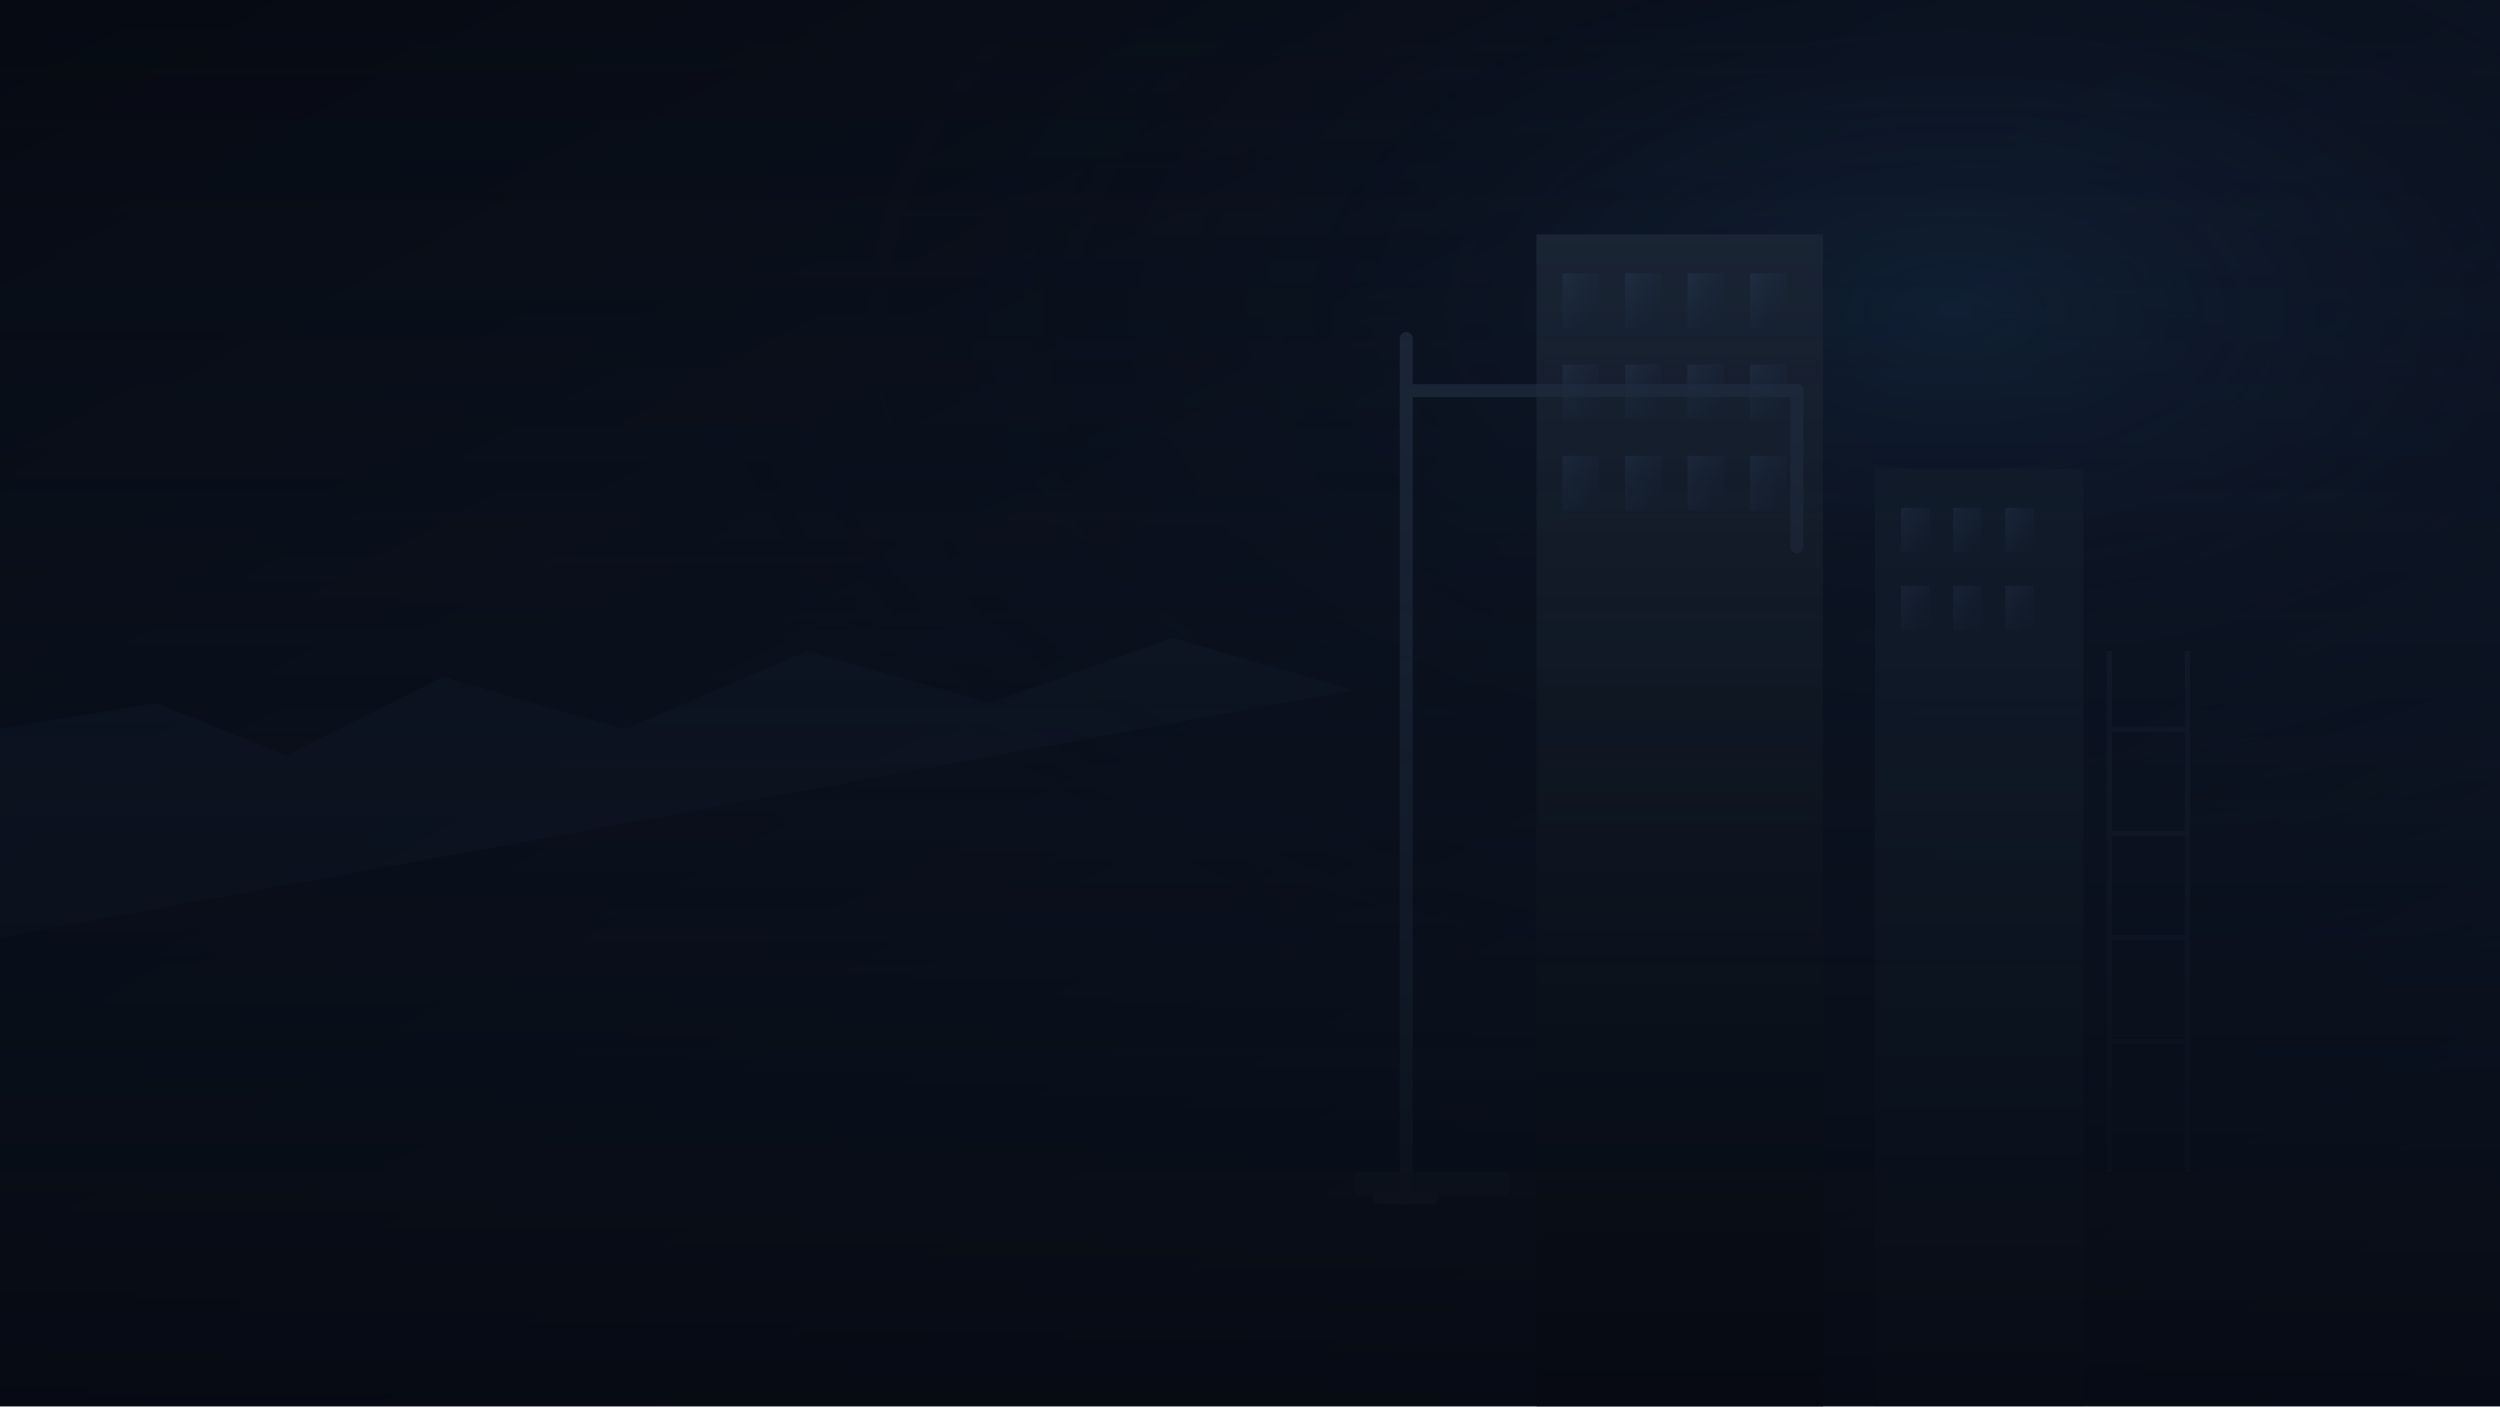
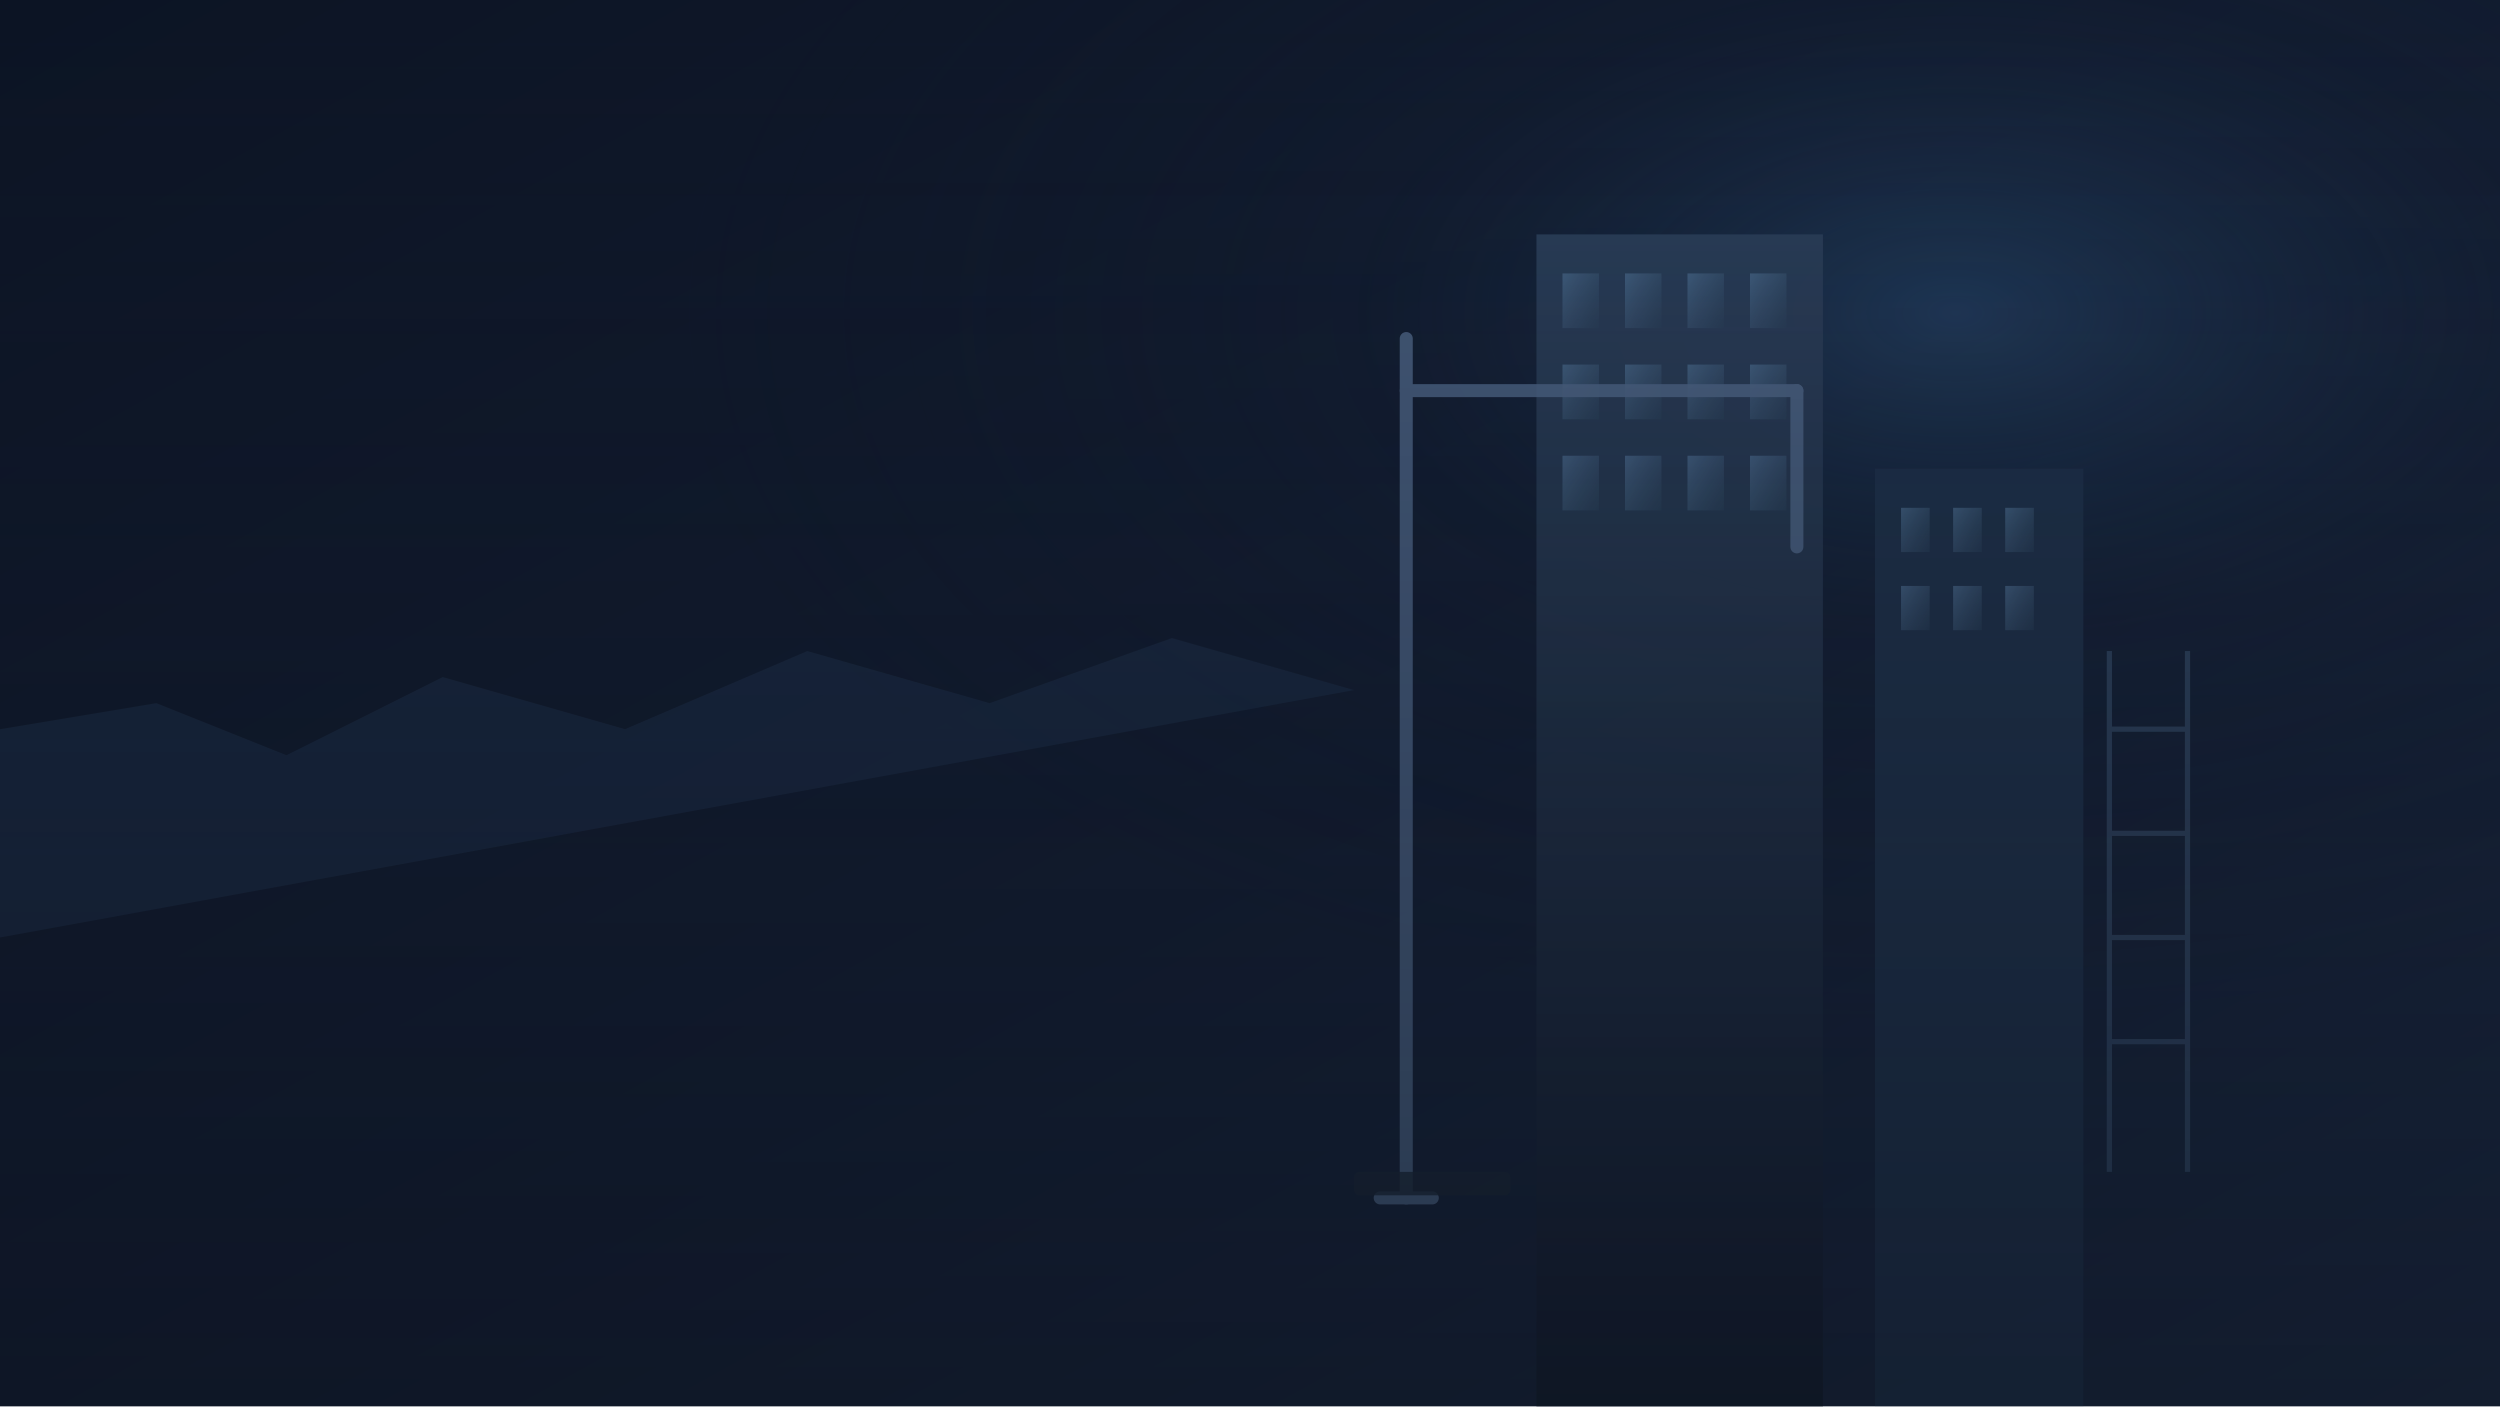
<svg xmlns="http://www.w3.org/2000/svg" viewBox="0 0 1920 1080" preserveAspectRatio="xMaxYMin slice">
  <defs>
    <linearGradient id="ep-bg-sky" x1="0%" y1="0%" x2="100%" y2="100%">
-       <stop offset="0%" stop-color="#060a12" />
-       <stop offset="55%" stop-color="#0b1220" />
-       <stop offset="100%" stop-color="#101a2e" />
+       <stop offset="0%" stop-color="#0c1424" />
+       <stop offset="55%" stop-color="#121c30" />
+       <stop offset="100%" stop-color="#1a2840" />
    </linearGradient>
    <linearGradient id="ep-bg-building" x1="0%" y1="0%" x2="0%" y2="100%">
-       <stop offset="0%" stop-color="#1c2838" stop-opacity="0.95" />
-       <stop offset="100%" stop-color="#0a0f18" stop-opacity="0.98" />
+       <stop offset="0%" stop-color="#2a3d58" stop-opacity="0.98" />
+       <stop offset="100%" stop-color="#121c2c" stop-opacity="0.96" />
    </linearGradient>
    <linearGradient id="ep-bg-glass" x1="0%" y1="0%" x2="100%" y2="100%">
-       <stop offset="0%" stop-color="#2a3d58" stop-opacity="0.55" />
-       <stop offset="100%" stop-color="#152033" stop-opacity="0.25" />
+       <stop offset="0%" stop-color="#4a6a8c" stop-opacity="0.72" />
+       <stop offset="100%" stop-color="#2a4058" stop-opacity="0.42" />
    </linearGradient>
    <radialGradient id="ep-bg-glow" cx="78%" cy="22%" r="52%">
-       <stop offset="0%" stop-color="#1a3a5c" stop-opacity="0.42" />
-       <stop offset="45%" stop-color="#0f1a2e" stop-opacity="0.18" />
-       <stop offset="100%" stop-color="#060a12" stop-opacity="0" />
+       <stop offset="0%" stop-color="#2a5078" stop-opacity="0.55" />
+       <stop offset="45%" stop-color="#142238" stop-opacity="0.22" />
+       <stop offset="100%" stop-color="#0c1424" stop-opacity="0" />
    </radialGradient>
    <linearGradient id="ep-bg-floor" x1="0%" y1="0%" x2="0%" y2="100%">
-       <stop offset="0%" stop-color="#0d1524" stop-opacity="0" />
-       <stop offset="100%" stop-color="#060a12" stop-opacity="0.92" />
+       <stop offset="0%" stop-color="#101828" stop-opacity="0" />
+       <stop offset="100%" stop-color="#0a101c" stop-opacity="0.48" />
    </linearGradient>
  </defs>
  <rect width="1920" height="1080" fill="url(#ep-bg-sky)" />
  <rect width="1920" height="1080" fill="url(#ep-bg-glow)" />
-   <polygon fill="#121c2c" opacity="0.55" points="0,720 0,560 120,540 220,580 340,520 480,560 620,500 760,540 900,490 1040,530 0,720" />
+   <polygon fill="#1a2a42" opacity="0.72" points="0,720 0,560 120,540 220,580 340,520 480,560 620,500 760,540 900,490 1040,530 0,720" />
  <rect x="1180" y="180" width="220" height="900" fill="url(#ep-bg-building)" />
  <rect x="1200" y="210" width="28" height="42" fill="url(#ep-bg-glass)" />
  <rect x="1248" y="210" width="28" height="42" fill="url(#ep-bg-glass)" />
  <rect x="1296" y="210" width="28" height="42" fill="url(#ep-bg-glass)" />
  <rect x="1344" y="210" width="28" height="42" fill="url(#ep-bg-glass)" />
  <rect x="1200" y="280" width="28" height="42" fill="url(#ep-bg-glass)" />
  <rect x="1248" y="280" width="28" height="42" fill="url(#ep-bg-glass)" />
  <rect x="1296" y="280" width="28" height="42" fill="url(#ep-bg-glass)" />
  <rect x="1344" y="280" width="28" height="42" fill="url(#ep-bg-glass)" />
  <rect x="1200" y="350" width="28" height="42" fill="url(#ep-bg-glass)" />
  <rect x="1248" y="350" width="28" height="42" fill="url(#ep-bg-glass)" />
  <rect x="1296" y="350" width="28" height="42" fill="url(#ep-bg-glass)" />
  <rect x="1344" y="350" width="28" height="42" fill="url(#ep-bg-glass)" />
-   <rect x="1440" y="360" width="160" height="720" fill="#141f30" opacity="0.92" />
+   <rect x="1440" y="360" width="160" height="720" fill="#1e3048" opacity="0.94" />
  <rect x="1460" y="390" width="22" height="34" fill="url(#ep-bg-glass)" />
  <rect x="1500" y="390" width="22" height="34" fill="url(#ep-bg-glass)" />
  <rect x="1540" y="390" width="22" height="34" fill="url(#ep-bg-glass)" />
  <rect x="1460" y="450" width="22" height="34" fill="url(#ep-bg-glass)" />
  <rect x="1500" y="450" width="22" height="34" fill="url(#ep-bg-glass)" />
  <rect x="1540" y="450" width="22" height="34" fill="url(#ep-bg-glass)" />
-   <g fill="none" stroke="#243247" stroke-width="10" stroke-linecap="round" opacity="0.75">
+   <g fill="none" stroke="#4a6080" stroke-width="10" stroke-linecap="round" opacity="0.88">
    <line x1="1080" y1="920" x2="1080" y2="260" />
    <line x1="1080" y1="300" x2="1380" y2="300" />
    <line x1="1380" y1="300" x2="1380" y2="420" />
    <line x1="1060" y1="920" x2="1100" y2="920" />
  </g>
  <rect x="1040" y="900" width="120" height="18" fill="#1a2535" opacity="0.8" rx="4" />
-   <g stroke="#1e2d42" stroke-width="4" opacity="0.45">
+   <g stroke="#3a5270" stroke-width="4" opacity="0.62">
    <line x1="1620" y1="500" x2="1620" y2="900" />
    <line x1="1680" y1="500" x2="1680" y2="900" />
    <line x1="1620" y1="560" x2="1680" y2="560" />
    <line x1="1620" y1="640" x2="1680" y2="640" />
    <line x1="1620" y1="720" x2="1680" y2="720" />
    <line x1="1620" y1="800" x2="1680" y2="800" />
  </g>
  <rect width="1920" height="1080" fill="url(#ep-bg-floor)" />
</svg>
